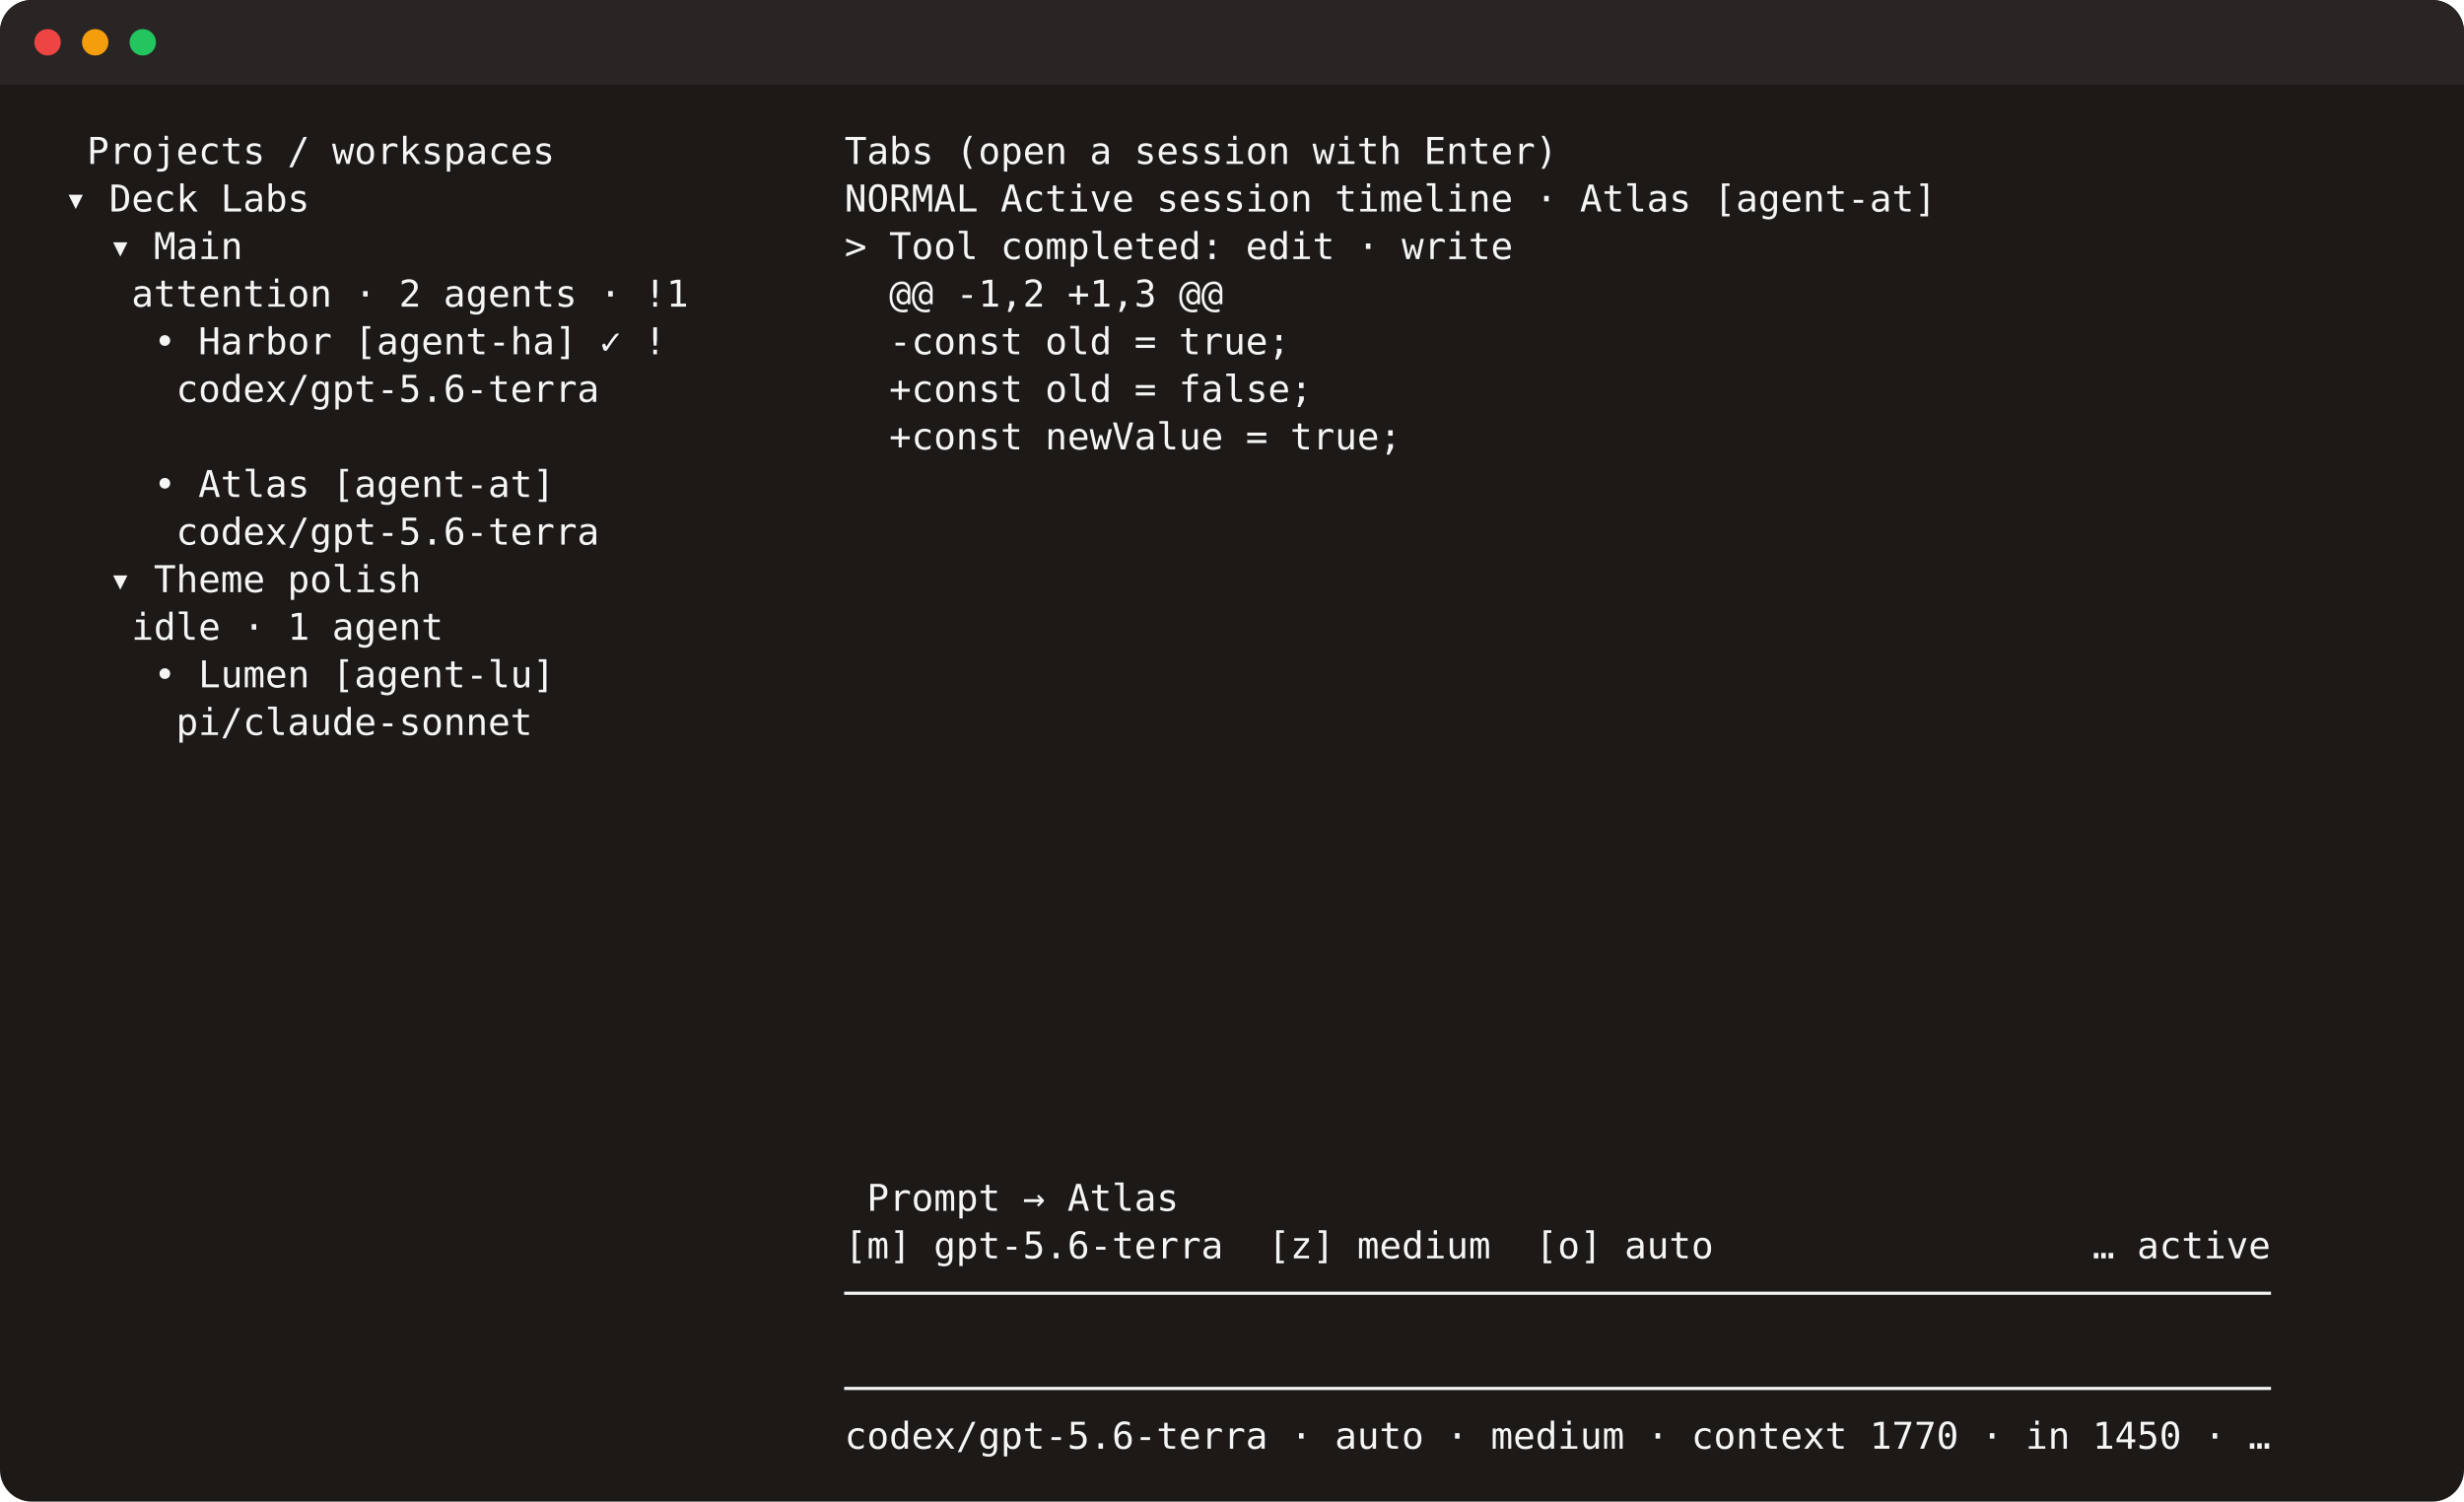
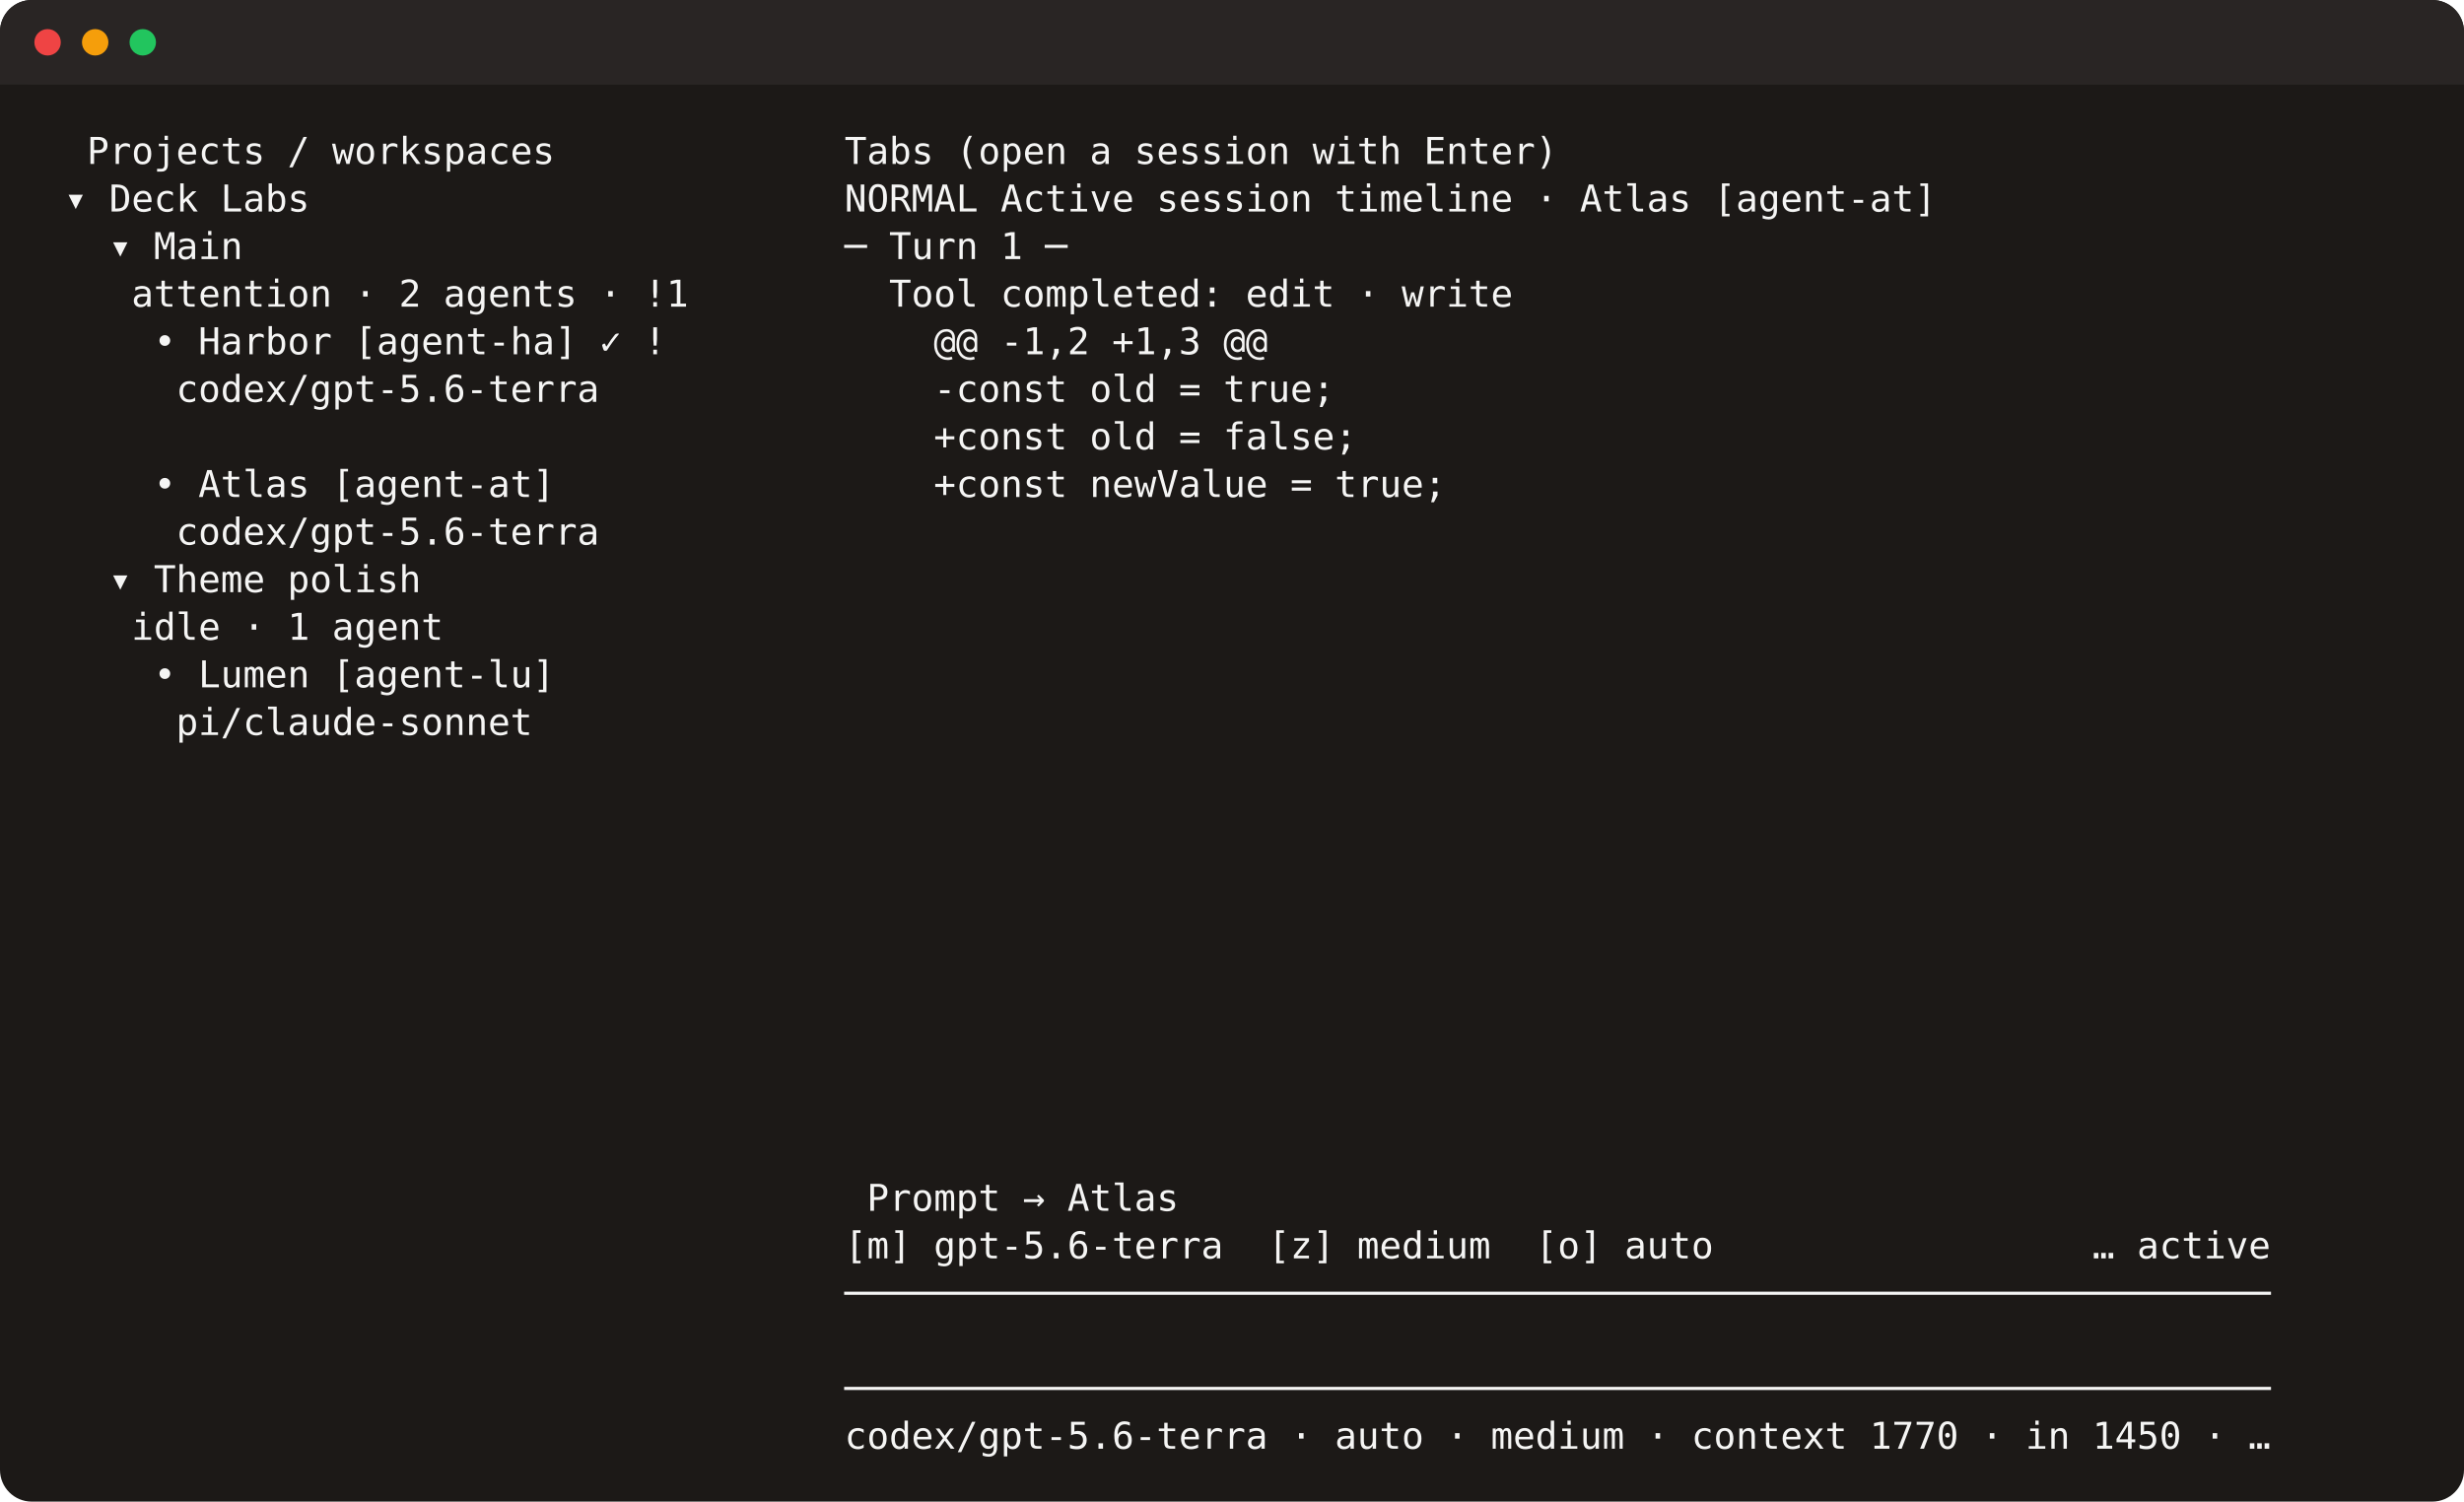
<svg xmlns="http://www.w3.org/2000/svg" width="932" height="568" viewBox="0 0 932 568">
  <rect width="932" height="568" rx="12" fill="#1c1917" />
  <rect width="932" height="32" rx="12" fill="#292524" />
  <rect y="20" width="932" height="12" fill="#292524" />
  <circle cx="18" cy="16" r="5" fill="#ef4444" />
  <circle cx="36" cy="16" r="5" fill="#f59e0b" />
  <circle cx="54" cy="16" r="5" fill="#22c55e" />
  <g fill="#f5f5f4" font-family="SFMono-Regular, Menlo, Consolas, monospace" font-size="14" xml:space="preserve">
    <text x="16" y="62">  Projects / workspaces             Tabs (open a session with Enter)                                </text>
    <text x="16" y="80"> ▾ Deck Labs                        NORMAL Active session timeline · Atlas [agent-at]               </text>
-     <text x="16" y="98">   ▾ Main                           &gt; Tool completed: edit · write                                  </text>
-     <text x="16" y="116">    attention · 2 agents · !1         @@ -1,2 +1,3 @@                                               </text>
-     <text x="16" y="134">     • Harbor [agent-ha] ✓ !          -const old = true;                                            </text>
-     <text x="16" y="152">      codex/gpt-5.6-terra             +const old = false;                                           </text>
-     <text x="16" y="170">                                      +const newValue = true;                                       </text>
-     <text x="16" y="188">     • Atlas [agent-at]                                                                             </text>
+     <text x="16" y="98">   ▾ Main                           ─ Turn 1 ─                                                      </text>
+     <text x="16" y="116">    attention · 2 agents · !1         Tool completed: edit · write                                  </text>
+     <text x="16" y="134">     • Harbor [agent-ha] ✓ !            @@ -1,2 +1,3 @@                                             </text>
+     <text x="16" y="152">      codex/gpt-5.6-terra               -const old = true;                                          </text>
+     <text x="16" y="170">                                        +const old = false;                                         </text>
+     <text x="16" y="188">     • Atlas [agent-at]                 +const newValue = true;                                     </text>
    <text x="16" y="206">      codex/gpt-5.6-terra                                                                           </text>
    <text x="16" y="224">   ▾ Theme polish                                                                                   </text>
    <text x="16" y="242">    idle · 1 agent                                                                                  </text>
    <text x="16" y="260">     • Lumen [agent-lu]                                                                             </text>
    <text x="16" y="278">      pi/claude-sonnet                                                                              </text>
    <text x="16" y="296" />
    <text x="16" y="314" />
    <text x="16" y="332" />
    <text x="16" y="350" />
    <text x="16" y="368" />
    <text x="16" y="386" />
    <text x="16" y="404" />
    <text x="16" y="422" />
    <text x="16" y="440" />
    <text x="16" y="458">                                     Prompt → Atlas                                                 </text>
    <text x="16" y="476">                                    [m] gpt-5.6-terra  [z] medium  [o] auto                 … active</text>
    <text x="16" y="494">                                    ────────────────────────────────────────────────────────────────</text>
    <text x="16" y="512">                                                                                                    </text>
    <text x="16" y="530">                                    ────────────────────────────────────────────────────────────────</text>
    <text x="16" y="548">                                    codex/gpt-5.6-terra · auto · medium · context 1770 · in 1450 · …</text>
  </g>
</svg>
